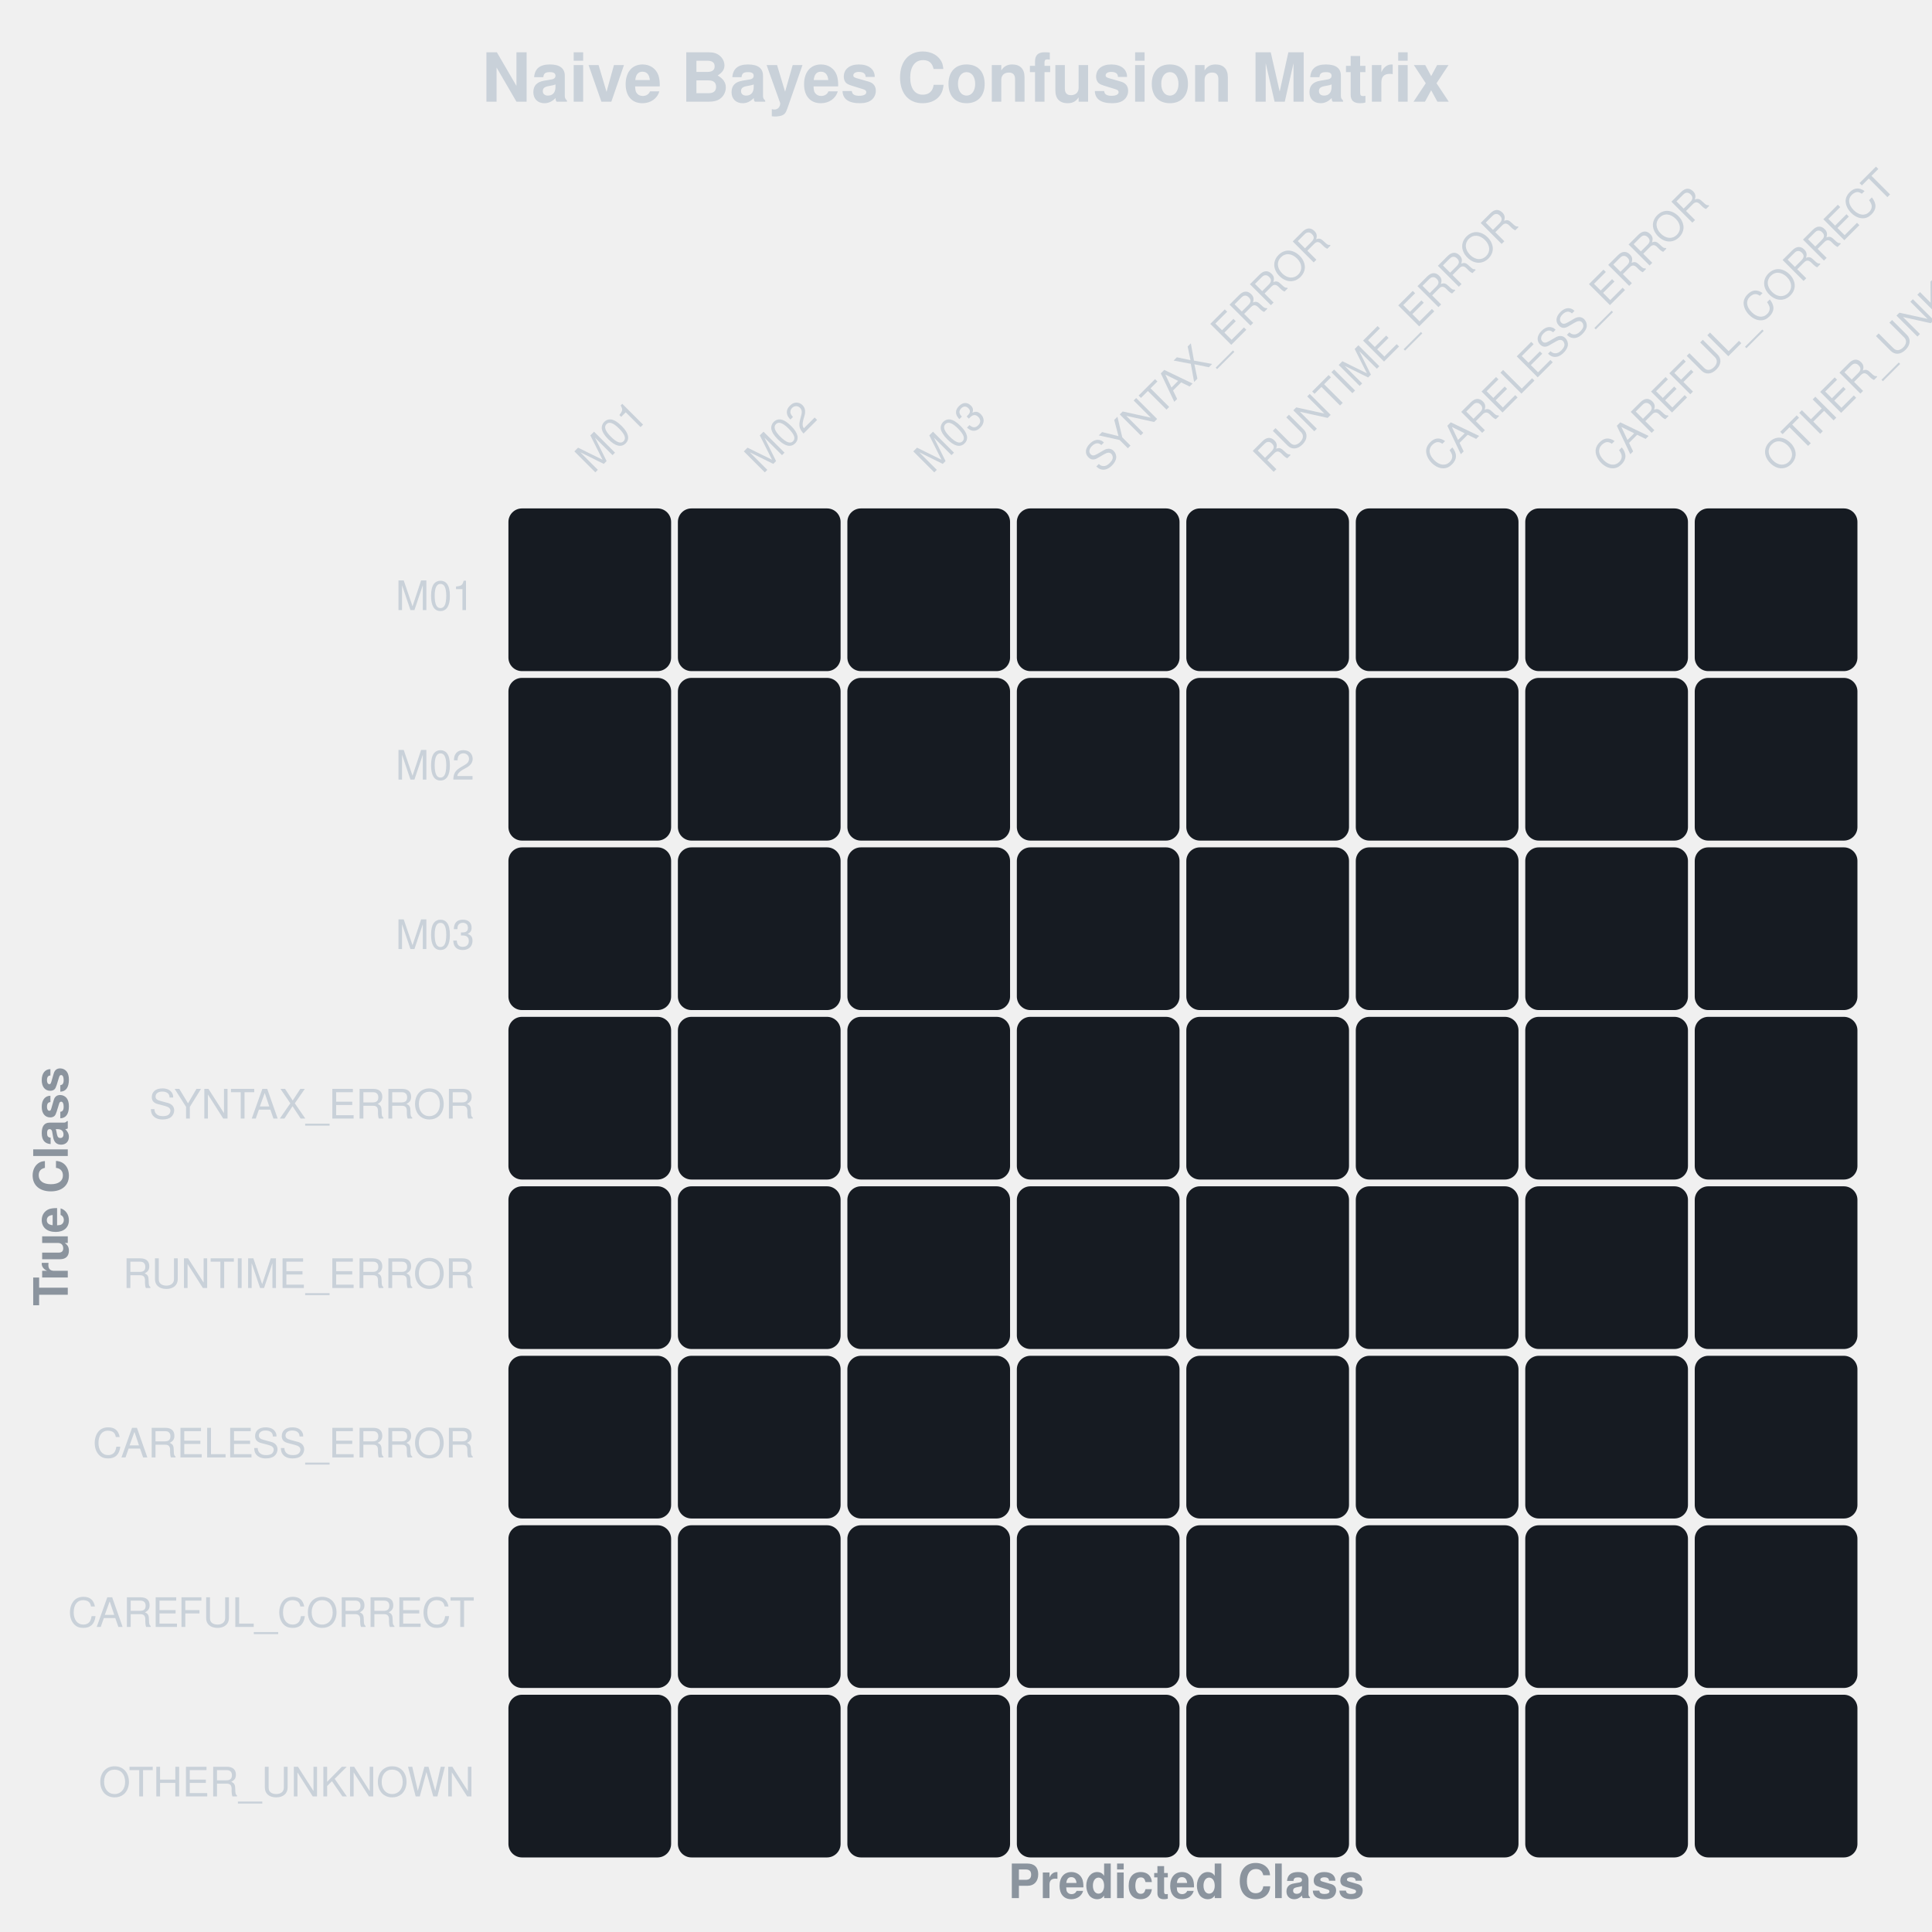
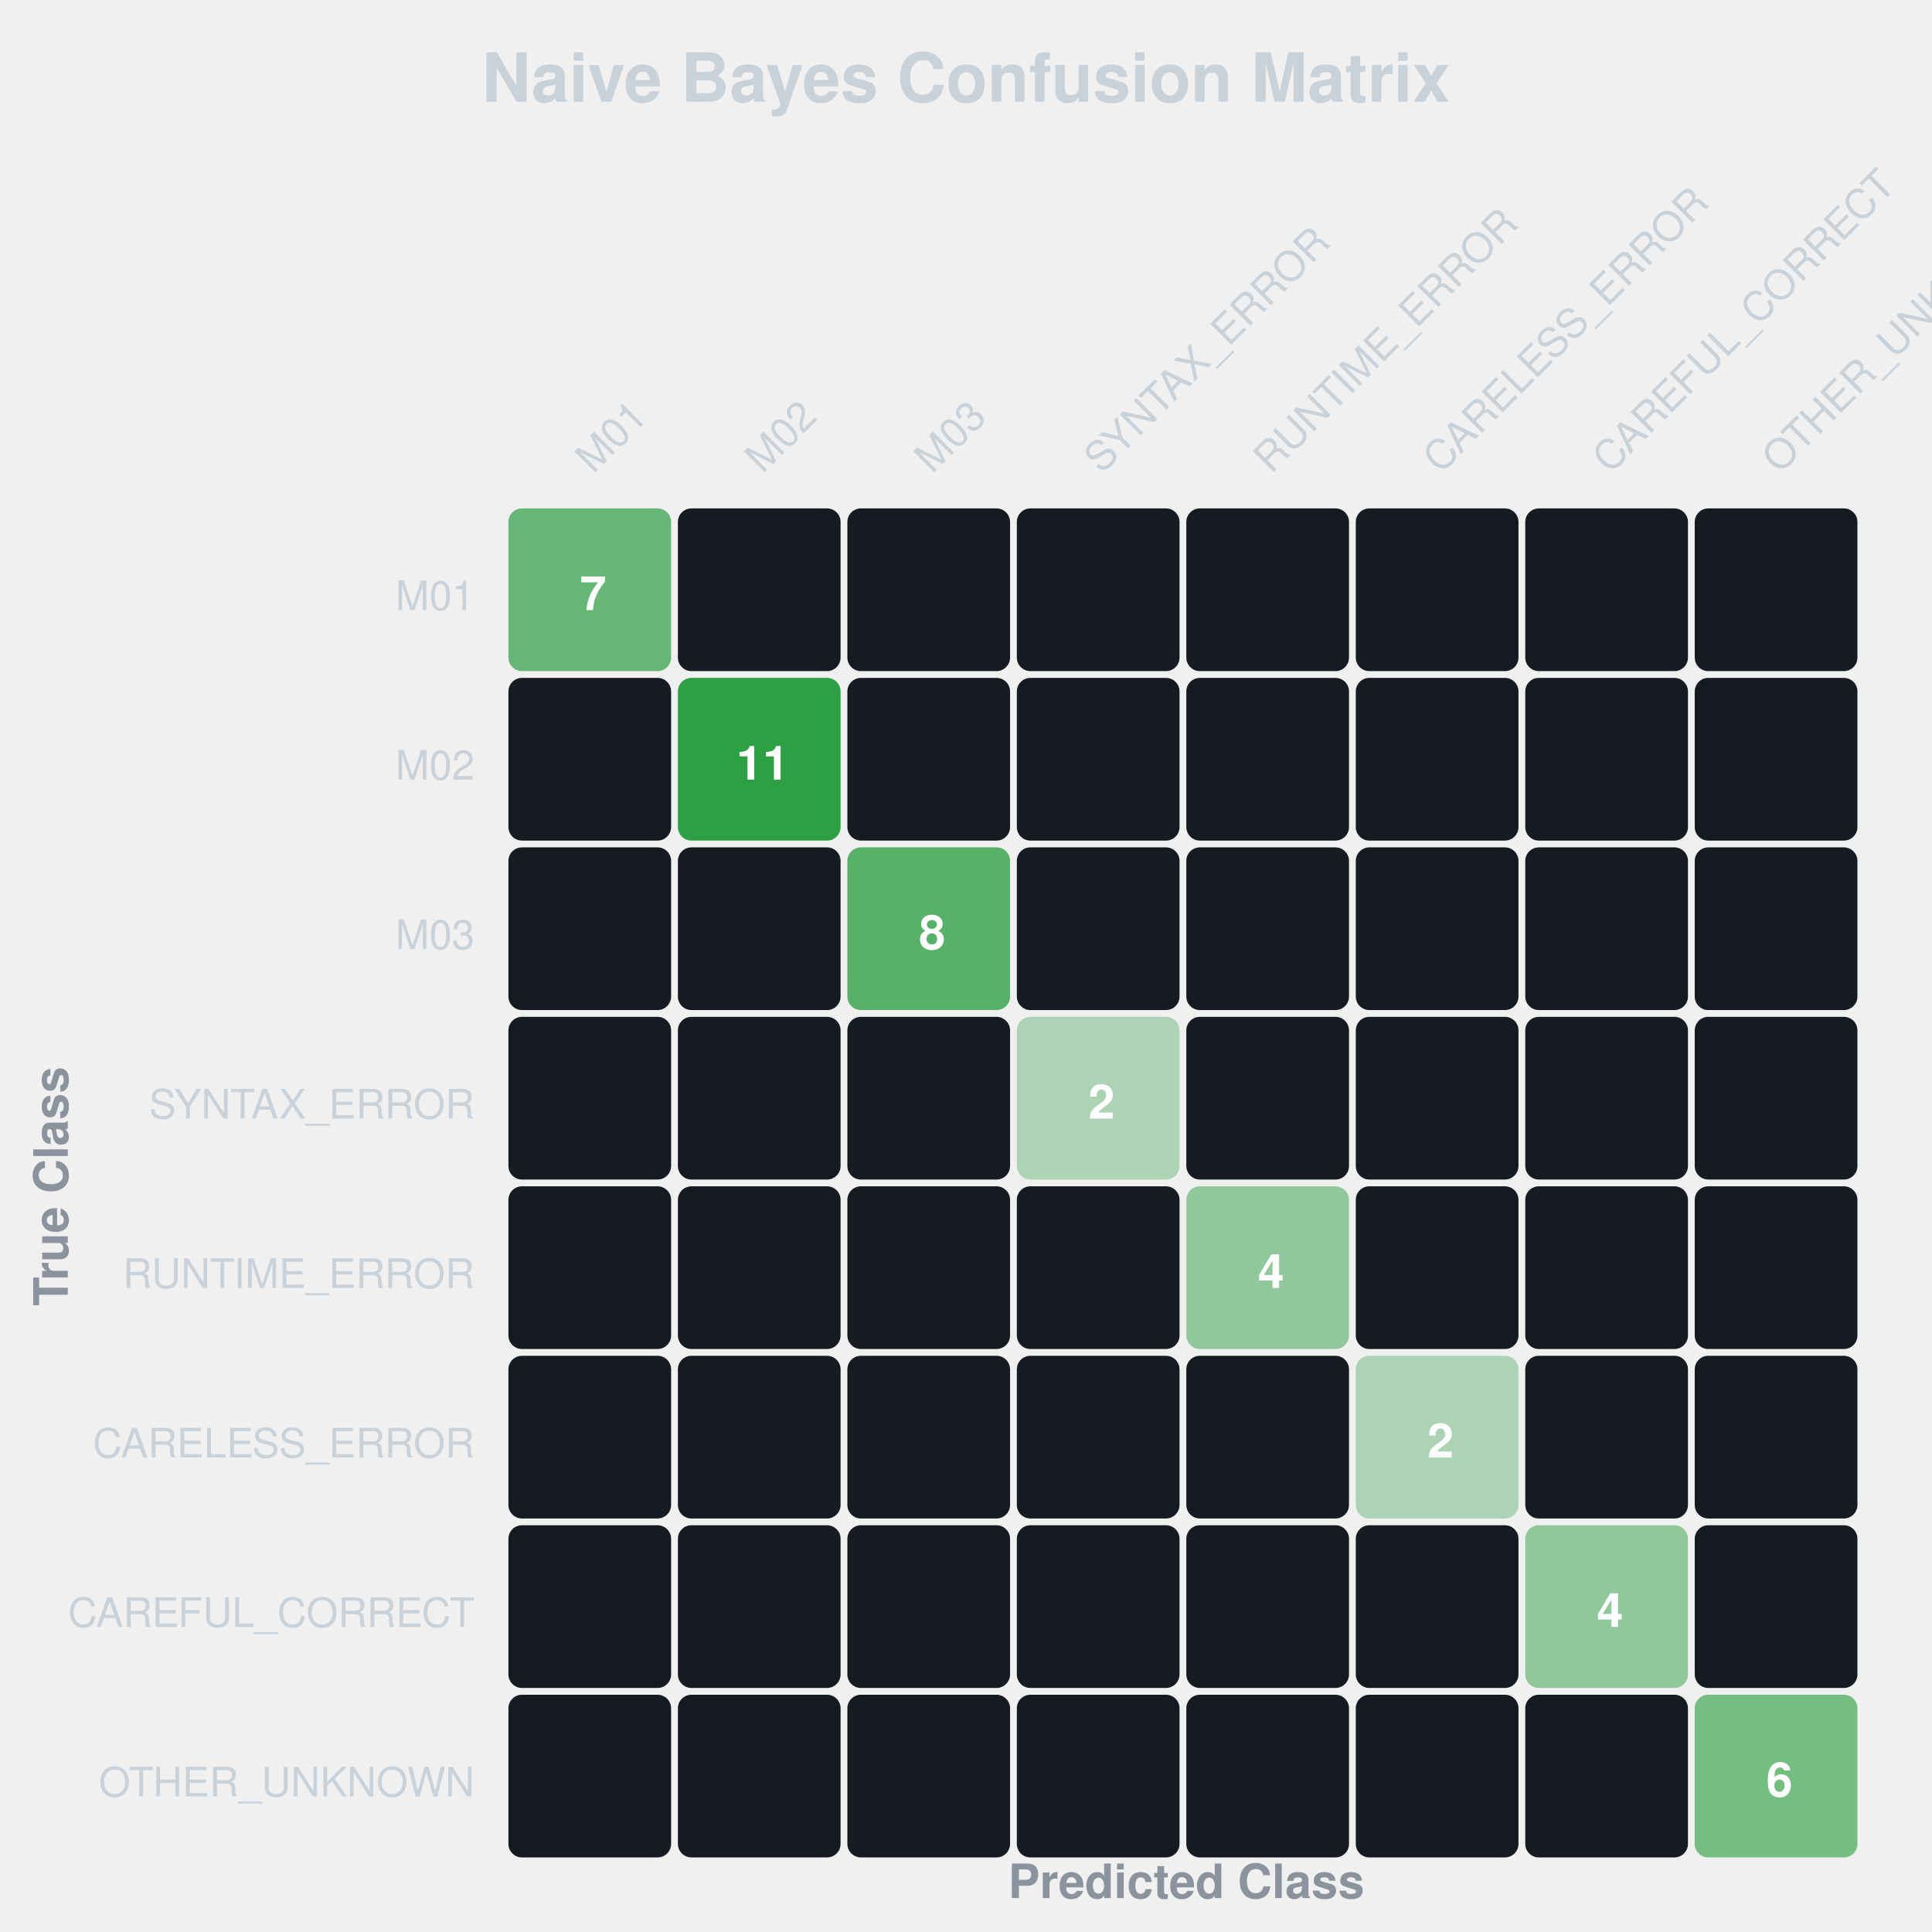
<svg xmlns="http://www.w3.org/2000/svg" viewBox="0 0 570 570" width="570" height="570" style="background-color: #0d1117; color: #c9d1d9; font-family: -apple-system, BlinkMacSystemFont, 'Segoe UI', Helvetica, Arial, sans-serif;">
  <text x="285" y="30" fill="#c9d1d9" font-size="20" font-weight="bold" text-anchor="middle">Naive Bayes Confusion Matrix</text>
  <text x="20" y="350" fill="#8b949e" font-size="14" font-weight="bold" transform="rotate(-90, 20, 350)" text-anchor="middle">True Class</text>
  <text x="350" y="560" fill="#8b949e" font-size="14" font-weight="bold" text-anchor="middle">Predicted Class</text>
  <text x="140" y="180" fill="#c9d1d9" font-size="12" text-anchor="end">M01</text>
  <text x="175" y="140" fill="#c9d1d9" font-size="12" transform="rotate(-45, 175, 140)" text-anchor="start">M01</text>
-   <rect x="150" y="150" width="48" height="48" fill="#161b22" rx="4" />
+   <rect x="150" y="150" width="48" height="48" fill="rgba(46, 160, 67, 0.709)" rx="4" />
+   <text x="175" y="180" fill="#ffffff" font-size="14" font-weight="bold" text-anchor="middle">7</text>
  <text x="225" y="140" fill="#c9d1d9" font-size="12" transform="rotate(-45, 225, 140)" text-anchor="start">M02</text>
  <rect x="200" y="150" width="48" height="48" fill="#161b22" rx="4" />
  <text x="275" y="140" fill="#c9d1d9" font-size="12" transform="rotate(-45, 275, 140)" text-anchor="start">M03</text>
  <rect x="250" y="150" width="48" height="48" fill="#161b22" rx="4" />
  <text x="325" y="140" fill="#c9d1d9" font-size="12" transform="rotate(-45, 325, 140)" text-anchor="start">SYNTAX_ERROR</text>
  <rect x="300" y="150" width="48" height="48" fill="#161b22" rx="4" />
  <text x="375" y="140" fill="#c9d1d9" font-size="12" transform="rotate(-45, 375, 140)" text-anchor="start">RUNTIME_ERROR</text>
  <rect x="350" y="150" width="48" height="48" fill="#161b22" rx="4" />
  <text x="425" y="140" fill="#c9d1d9" font-size="12" transform="rotate(-45, 425, 140)" text-anchor="start">CARELESS_ERROR</text>
  <rect x="400" y="150" width="48" height="48" fill="#161b22" rx="4" />
  <text x="475" y="140" fill="#c9d1d9" font-size="12" transform="rotate(-45, 475, 140)" text-anchor="start">CAREFUL_CORRECT</text>
  <rect x="450" y="150" width="48" height="48" fill="#161b22" rx="4" />
  <text x="525" y="140" fill="#c9d1d9" font-size="12" transform="rotate(-45, 525, 140)" text-anchor="start">OTHER_UNKNOWN</text>
  <rect x="500" y="150" width="48" height="48" fill="#161b22" rx="4" />
  <text x="140" y="230" fill="#c9d1d9" font-size="12" text-anchor="end">M02</text>
  <rect x="150" y="200" width="48" height="48" fill="#161b22" rx="4" />
-   <rect x="200" y="200" width="48" height="48" fill="#161b22" rx="4" />
+   <rect x="200" y="200" width="48" height="48" fill="rgba(46, 160, 67, 1)" rx="4" />
+   <text x="225" y="230" fill="#ffffff" font-size="14" font-weight="bold" text-anchor="middle">11</text>
  <rect x="250" y="200" width="48" height="48" fill="#161b22" rx="4" />
  <rect x="300" y="200" width="48" height="48" fill="#161b22" rx="4" />
  <rect x="350" y="200" width="48" height="48" fill="#161b22" rx="4" />
  <rect x="400" y="200" width="48" height="48" fill="#161b22" rx="4" />
  <rect x="450" y="200" width="48" height="48" fill="#161b22" rx="4" />
  <rect x="500" y="200" width="48" height="48" fill="#161b22" rx="4" />
  <text x="140" y="280" fill="#c9d1d9" font-size="12" text-anchor="end">M03</text>
  <rect x="150" y="250" width="48" height="48" fill="#161b22" rx="4" />
  <rect x="200" y="250" width="48" height="48" fill="#161b22" rx="4" />
-   <rect x="250" y="250" width="48" height="48" fill="#161b22" rx="4" />
+   <rect x="250" y="250" width="48" height="48" fill="rgba(46, 160, 67, 0.782)" rx="4" />
+   <text x="275" y="280" fill="#ffffff" font-size="14" font-weight="bold" text-anchor="middle">8</text>
  <rect x="300" y="250" width="48" height="48" fill="#161b22" rx="4" />
  <rect x="350" y="250" width="48" height="48" fill="#161b22" rx="4" />
  <rect x="400" y="250" width="48" height="48" fill="#161b22" rx="4" />
  <rect x="450" y="250" width="48" height="48" fill="#161b22" rx="4" />
  <rect x="500" y="250" width="48" height="48" fill="#161b22" rx="4" />
  <text x="140" y="330" fill="#c9d1d9" font-size="12" text-anchor="end">SYNTAX_ERROR</text>
  <rect x="150" y="300" width="48" height="48" fill="#161b22" rx="4" />
  <rect x="200" y="300" width="48" height="48" fill="#161b22" rx="4" />
  <rect x="250" y="300" width="48" height="48" fill="#161b22" rx="4" />
-   <rect x="300" y="300" width="48" height="48" fill="#161b22" rx="4" />
+   <rect x="300" y="300" width="48" height="48" fill="rgba(46, 160, 67, 0.345)" rx="4" />
+   <text x="325" y="330" fill="#ffffff" font-size="14" font-weight="bold" text-anchor="middle">2</text>
  <rect x="350" y="300" width="48" height="48" fill="#161b22" rx="4" />
  <rect x="400" y="300" width="48" height="48" fill="#161b22" rx="4" />
  <rect x="450" y="300" width="48" height="48" fill="#161b22" rx="4" />
  <rect x="500" y="300" width="48" height="48" fill="#161b22" rx="4" />
  <text x="140" y="380" fill="#c9d1d9" font-size="12" text-anchor="end">RUNTIME_ERROR</text>
  <rect x="150" y="350" width="48" height="48" fill="#161b22" rx="4" />
  <rect x="200" y="350" width="48" height="48" fill="#161b22" rx="4" />
  <rect x="250" y="350" width="48" height="48" fill="#161b22" rx="4" />
  <rect x="300" y="350" width="48" height="48" fill="#161b22" rx="4" />
-   <rect x="350" y="350" width="48" height="48" fill="#161b22" rx="4" />
+   <rect x="350" y="350" width="48" height="48" fill="rgba(46, 160, 67, 0.491)" rx="4" />
+   <text x="375" y="380" fill="#ffffff" font-size="14" font-weight="bold" text-anchor="middle">4</text>
  <rect x="400" y="350" width="48" height="48" fill="#161b22" rx="4" />
  <rect x="450" y="350" width="48" height="48" fill="#161b22" rx="4" />
  <rect x="500" y="350" width="48" height="48" fill="#161b22" rx="4" />
  <text x="140" y="430" fill="#c9d1d9" font-size="12" text-anchor="end">CARELESS_ERROR</text>
  <rect x="150" y="400" width="48" height="48" fill="#161b22" rx="4" />
  <rect x="200" y="400" width="48" height="48" fill="#161b22" rx="4" />
  <rect x="250" y="400" width="48" height="48" fill="#161b22" rx="4" />
  <rect x="300" y="400" width="48" height="48" fill="#161b22" rx="4" />
  <rect x="350" y="400" width="48" height="48" fill="#161b22" rx="4" />
-   <rect x="400" y="400" width="48" height="48" fill="#161b22" rx="4" />
+   <rect x="400" y="400" width="48" height="48" fill="rgba(46, 160, 67, 0.345)" rx="4" />
+   <text x="425" y="430" fill="#ffffff" font-size="14" font-weight="bold" text-anchor="middle">2</text>
  <rect x="450" y="400" width="48" height="48" fill="#161b22" rx="4" />
  <rect x="500" y="400" width="48" height="48" fill="#161b22" rx="4" />
  <text x="140" y="480" fill="#c9d1d9" font-size="12" text-anchor="end">CAREFUL_CORRECT</text>
  <rect x="150" y="450" width="48" height="48" fill="#161b22" rx="4" />
  <rect x="200" y="450" width="48" height="48" fill="#161b22" rx="4" />
  <rect x="250" y="450" width="48" height="48" fill="#161b22" rx="4" />
  <rect x="300" y="450" width="48" height="48" fill="#161b22" rx="4" />
  <rect x="350" y="450" width="48" height="48" fill="#161b22" rx="4" />
  <rect x="400" y="450" width="48" height="48" fill="#161b22" rx="4" />
-   <rect x="450" y="450" width="48" height="48" fill="#161b22" rx="4" />
+   <rect x="450" y="450" width="48" height="48" fill="rgba(46, 160, 67, 0.491)" rx="4" />
+   <text x="475" y="480" fill="#ffffff" font-size="14" font-weight="bold" text-anchor="middle">4</text>
  <rect x="500" y="450" width="48" height="48" fill="#161b22" rx="4" />
  <text x="140" y="530" fill="#c9d1d9" font-size="12" text-anchor="end">OTHER_UNKNOWN</text>
  <rect x="150" y="500" width="48" height="48" fill="#161b22" rx="4" />
  <rect x="200" y="500" width="48" height="48" fill="#161b22" rx="4" />
  <rect x="250" y="500" width="48" height="48" fill="#161b22" rx="4" />
  <rect x="300" y="500" width="48" height="48" fill="#161b22" rx="4" />
  <rect x="350" y="500" width="48" height="48" fill="#161b22" rx="4" />
  <rect x="400" y="500" width="48" height="48" fill="#161b22" rx="4" />
  <rect x="450" y="500" width="48" height="48" fill="#161b22" rx="4" />
-   <rect x="500" y="500" width="48" height="48" fill="#161b22" rx="4" />
+   <rect x="500" y="500" width="48" height="48" fill="rgba(46, 160, 67, 0.636)" rx="4" />
+   <text x="525" y="530" fill="#ffffff" font-size="14" font-weight="bold" text-anchor="middle">6</text>
</svg>
